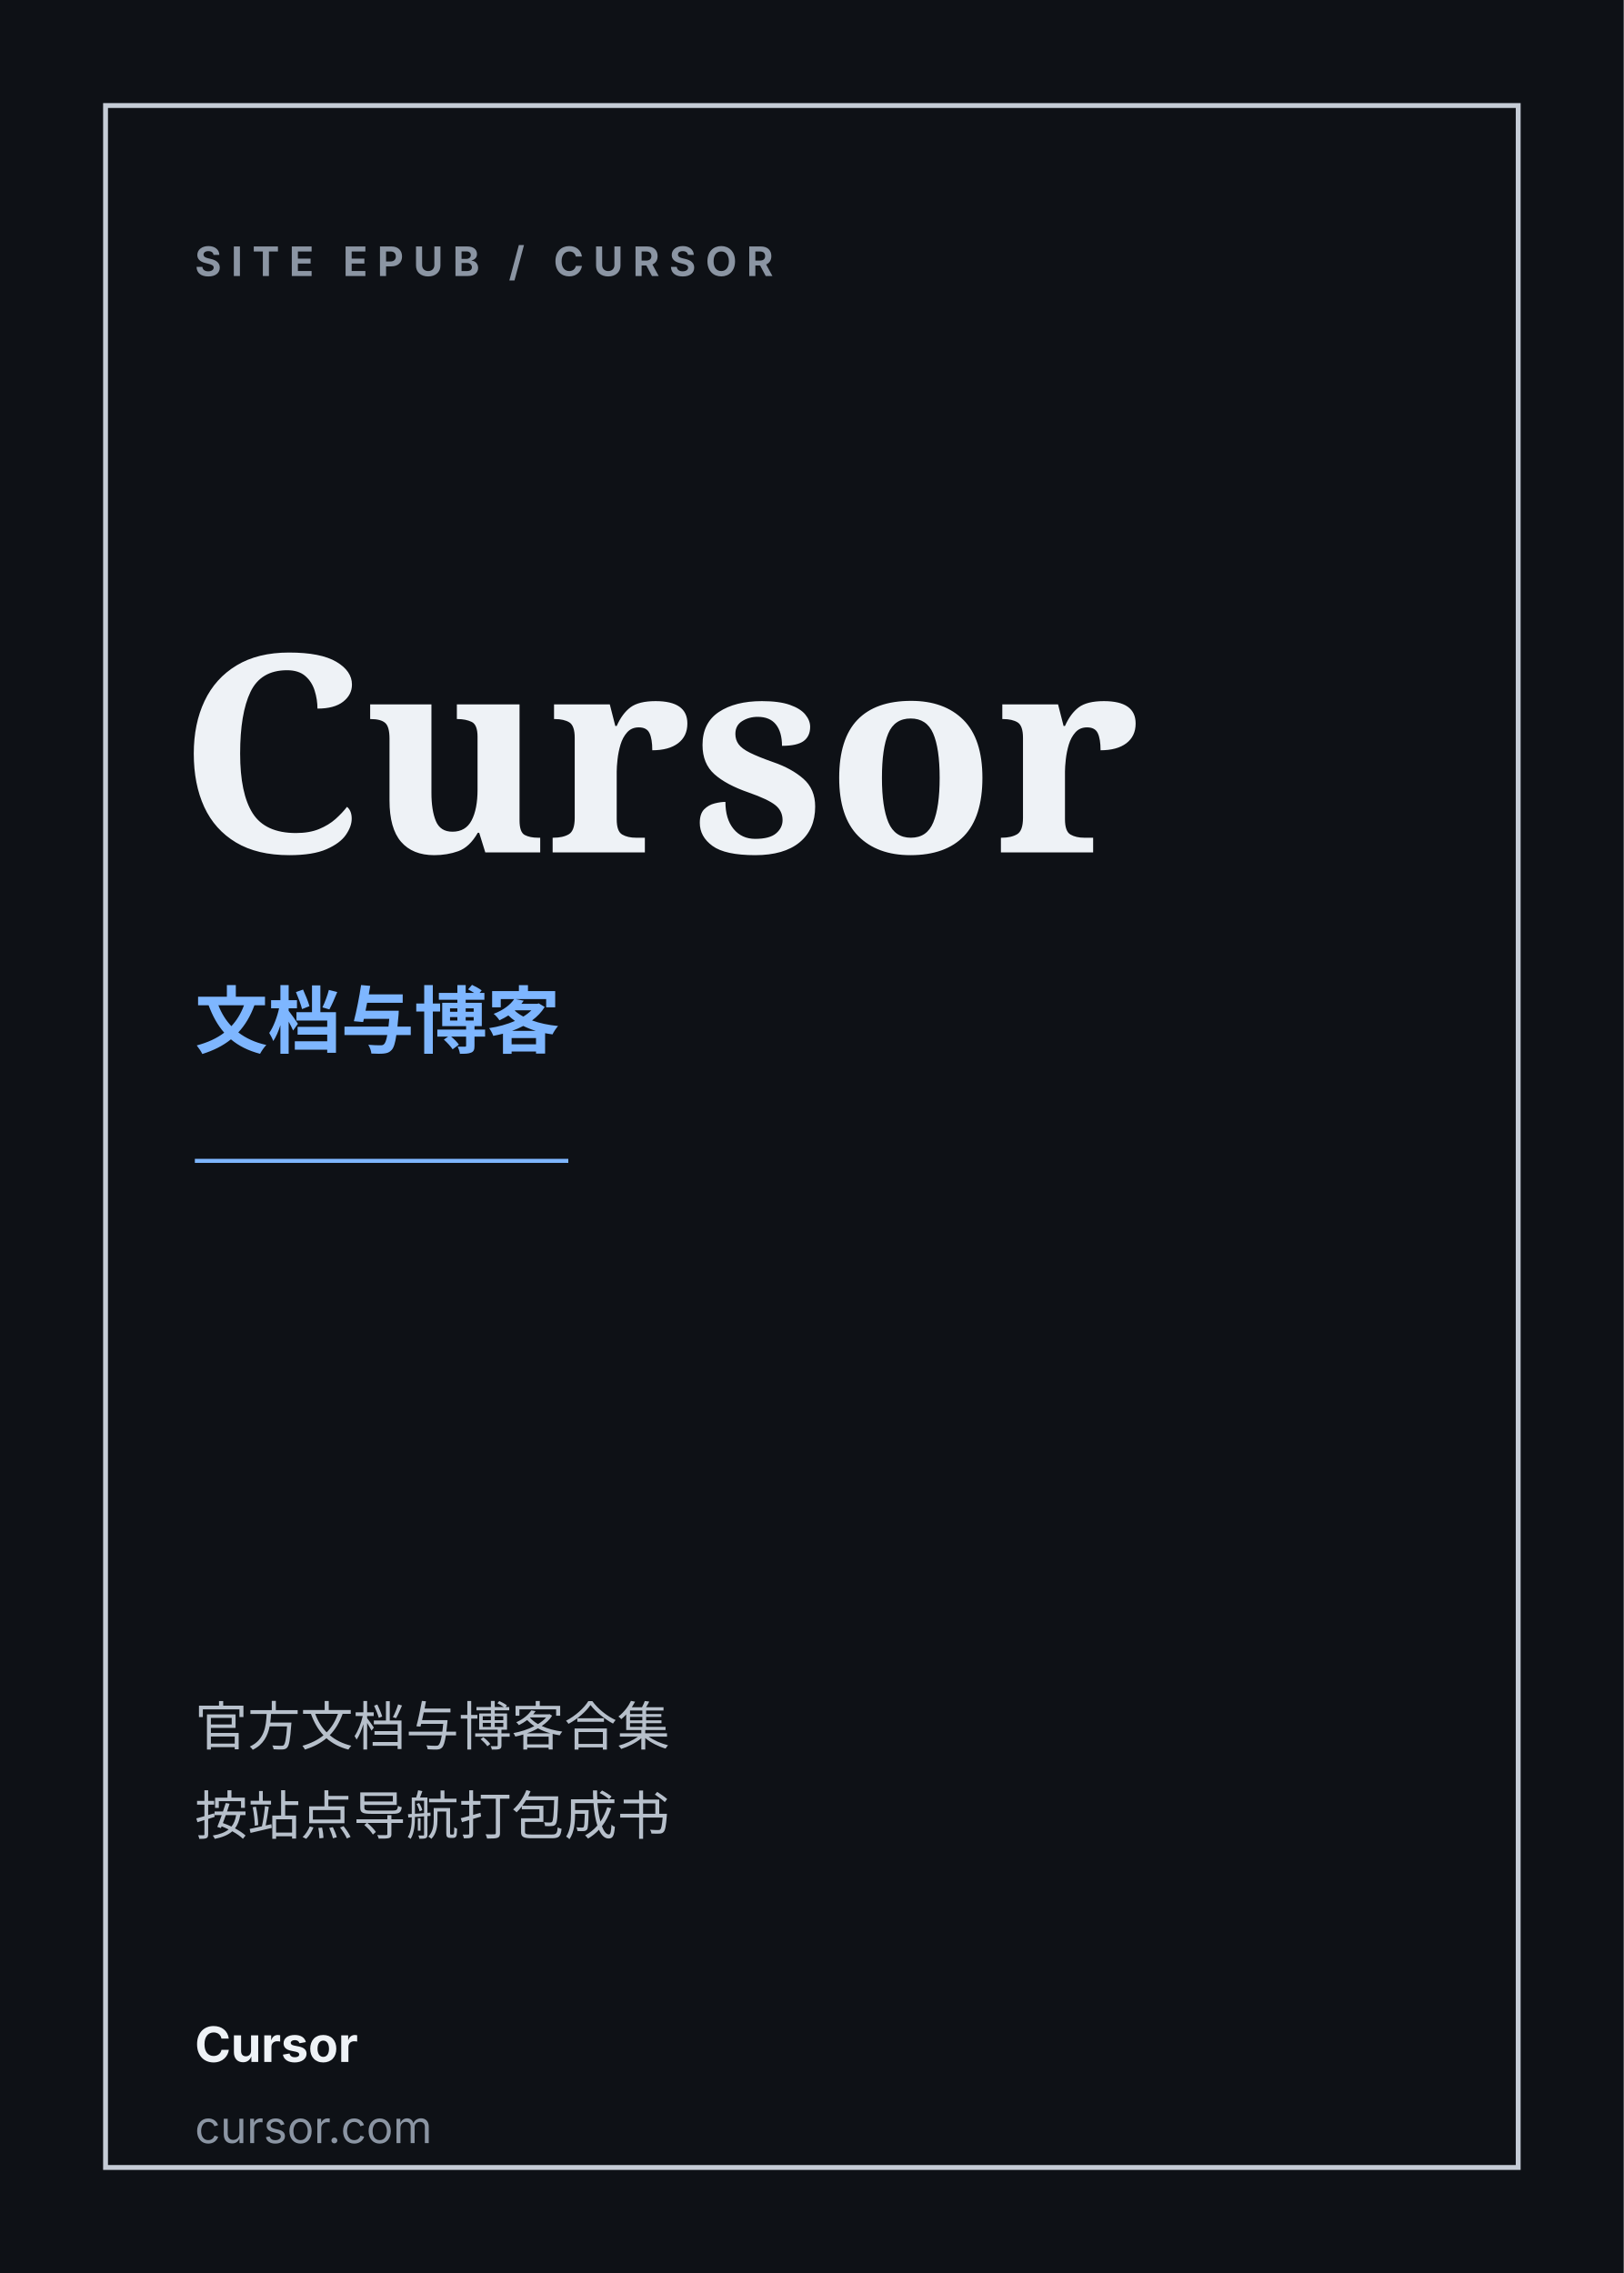
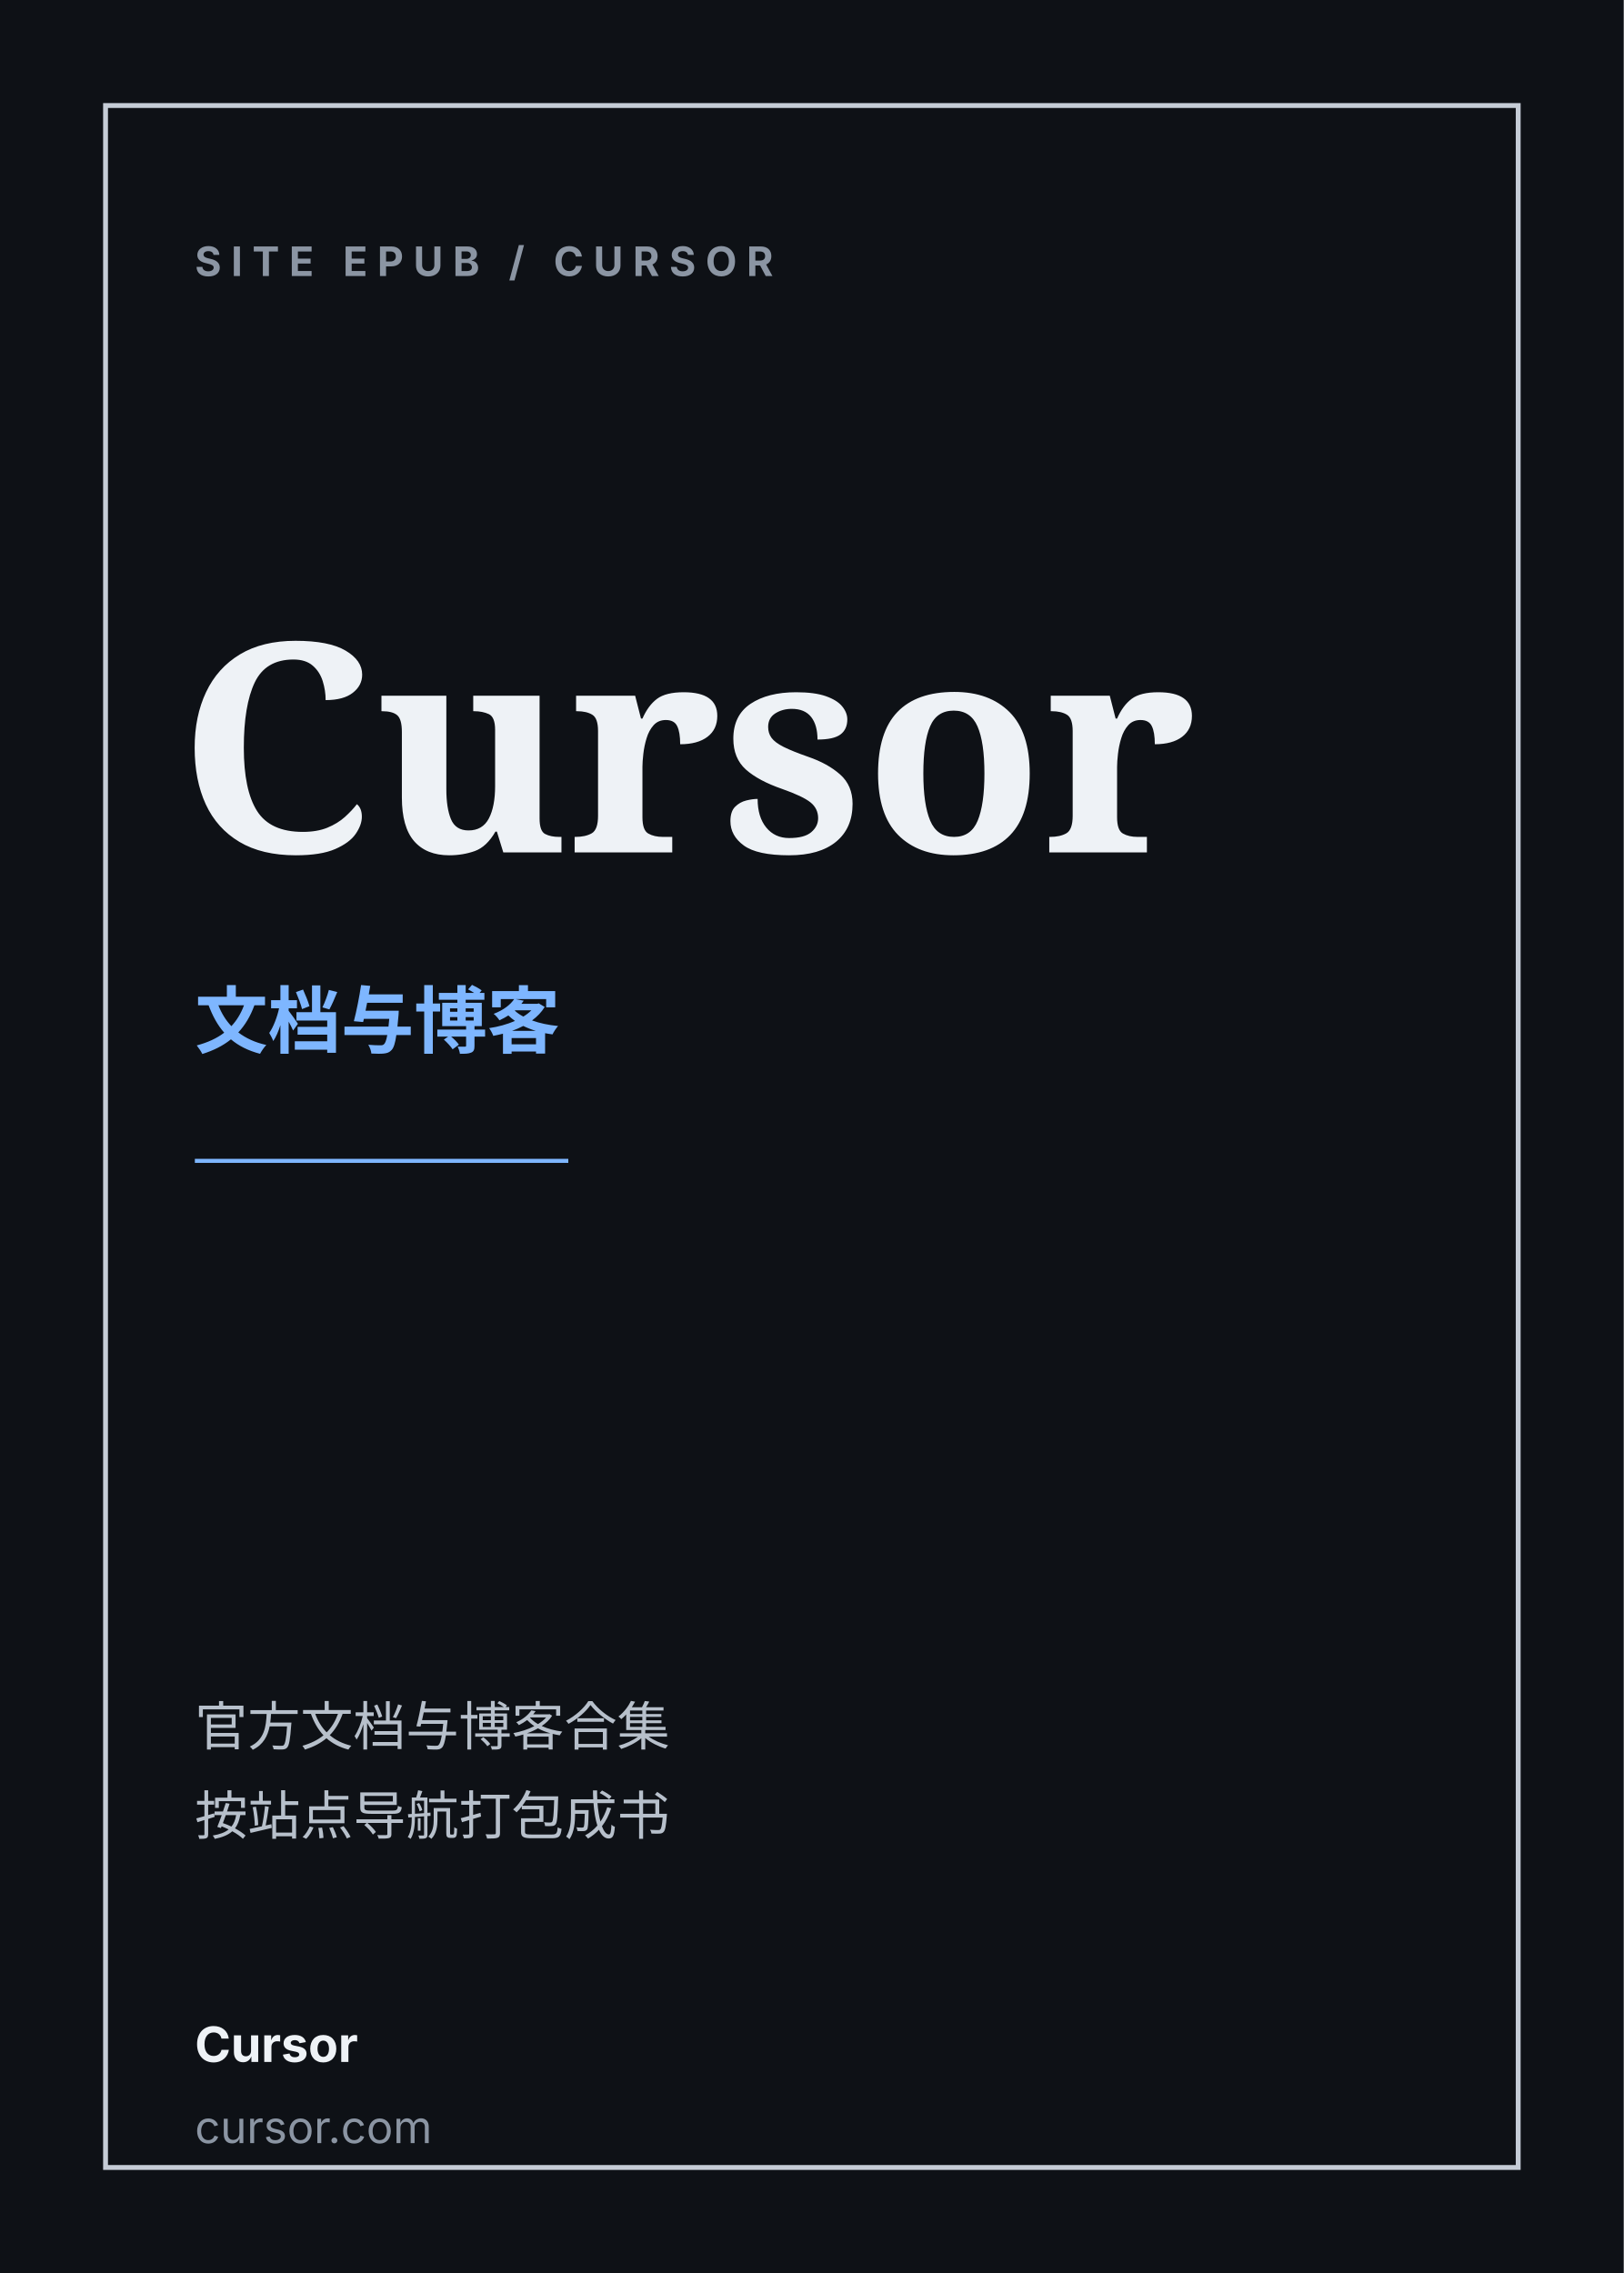
<svg xmlns="http://www.w3.org/2000/svg" viewBox="0 0 400 560" width="400" height="560">
  <rect width="400" height="560" fill="#0e1116" />
  <rect x="26" y="26" width="348" height="508" fill="none" stroke="#c5ccd6" stroke-width="1.2" />
  <text x="48" y="68" font-family="ui-sans-serif, -apple-system, Segoe UI, sans-serif" font-size="10" font-weight="700" letter-spacing="2.4" fill="#8b95a3">SITE EPUB / CURSOR</text>
-   <text x="44" y="210" font-family="ui-serif, Iowan Old Style, Georgia, serif" font-size="68" font-weight="600" fill="#eef2f6">Cursor</text>
+   <text x="44" y="210" font-family="ui-serif, Iowan Old Style, Georgia, serif" font-size="72" font-weight="600" fill="#eef2f6">Cursor</text>
  <text x="48" y="258" font-family="ui-sans-serif, -apple-system, Segoe UI, sans-serif" font-size="18" font-weight="600" fill="#7eb6ff">文档与博客</text>
  <line x1="48" y1="286" x2="140" y2="286" stroke="#7eb6ff" stroke-width="1" />
  <text x="48" y="430" font-family="ui-sans-serif, -apple-system, Segoe UI, sans-serif" font-size="13" fill="#b7c0cb">官方文档与博客合集</text>
  <text x="48" y="452" font-family="ui-sans-serif, -apple-system, Segoe UI, sans-serif" font-size="13" fill="#b7c0cb">按站点导航打包成书</text>
  <text x="48" y="508" font-family="ui-sans-serif, -apple-system, Segoe UI, sans-serif" font-size="12" font-weight="700" fill="#eef2f6">Cursor</text>
  <text x="48" y="528" font-family="ui-sans-serif, -apple-system, Segoe UI, sans-serif" font-size="11" fill="#8b95a3">cursor.com</text>
</svg>
